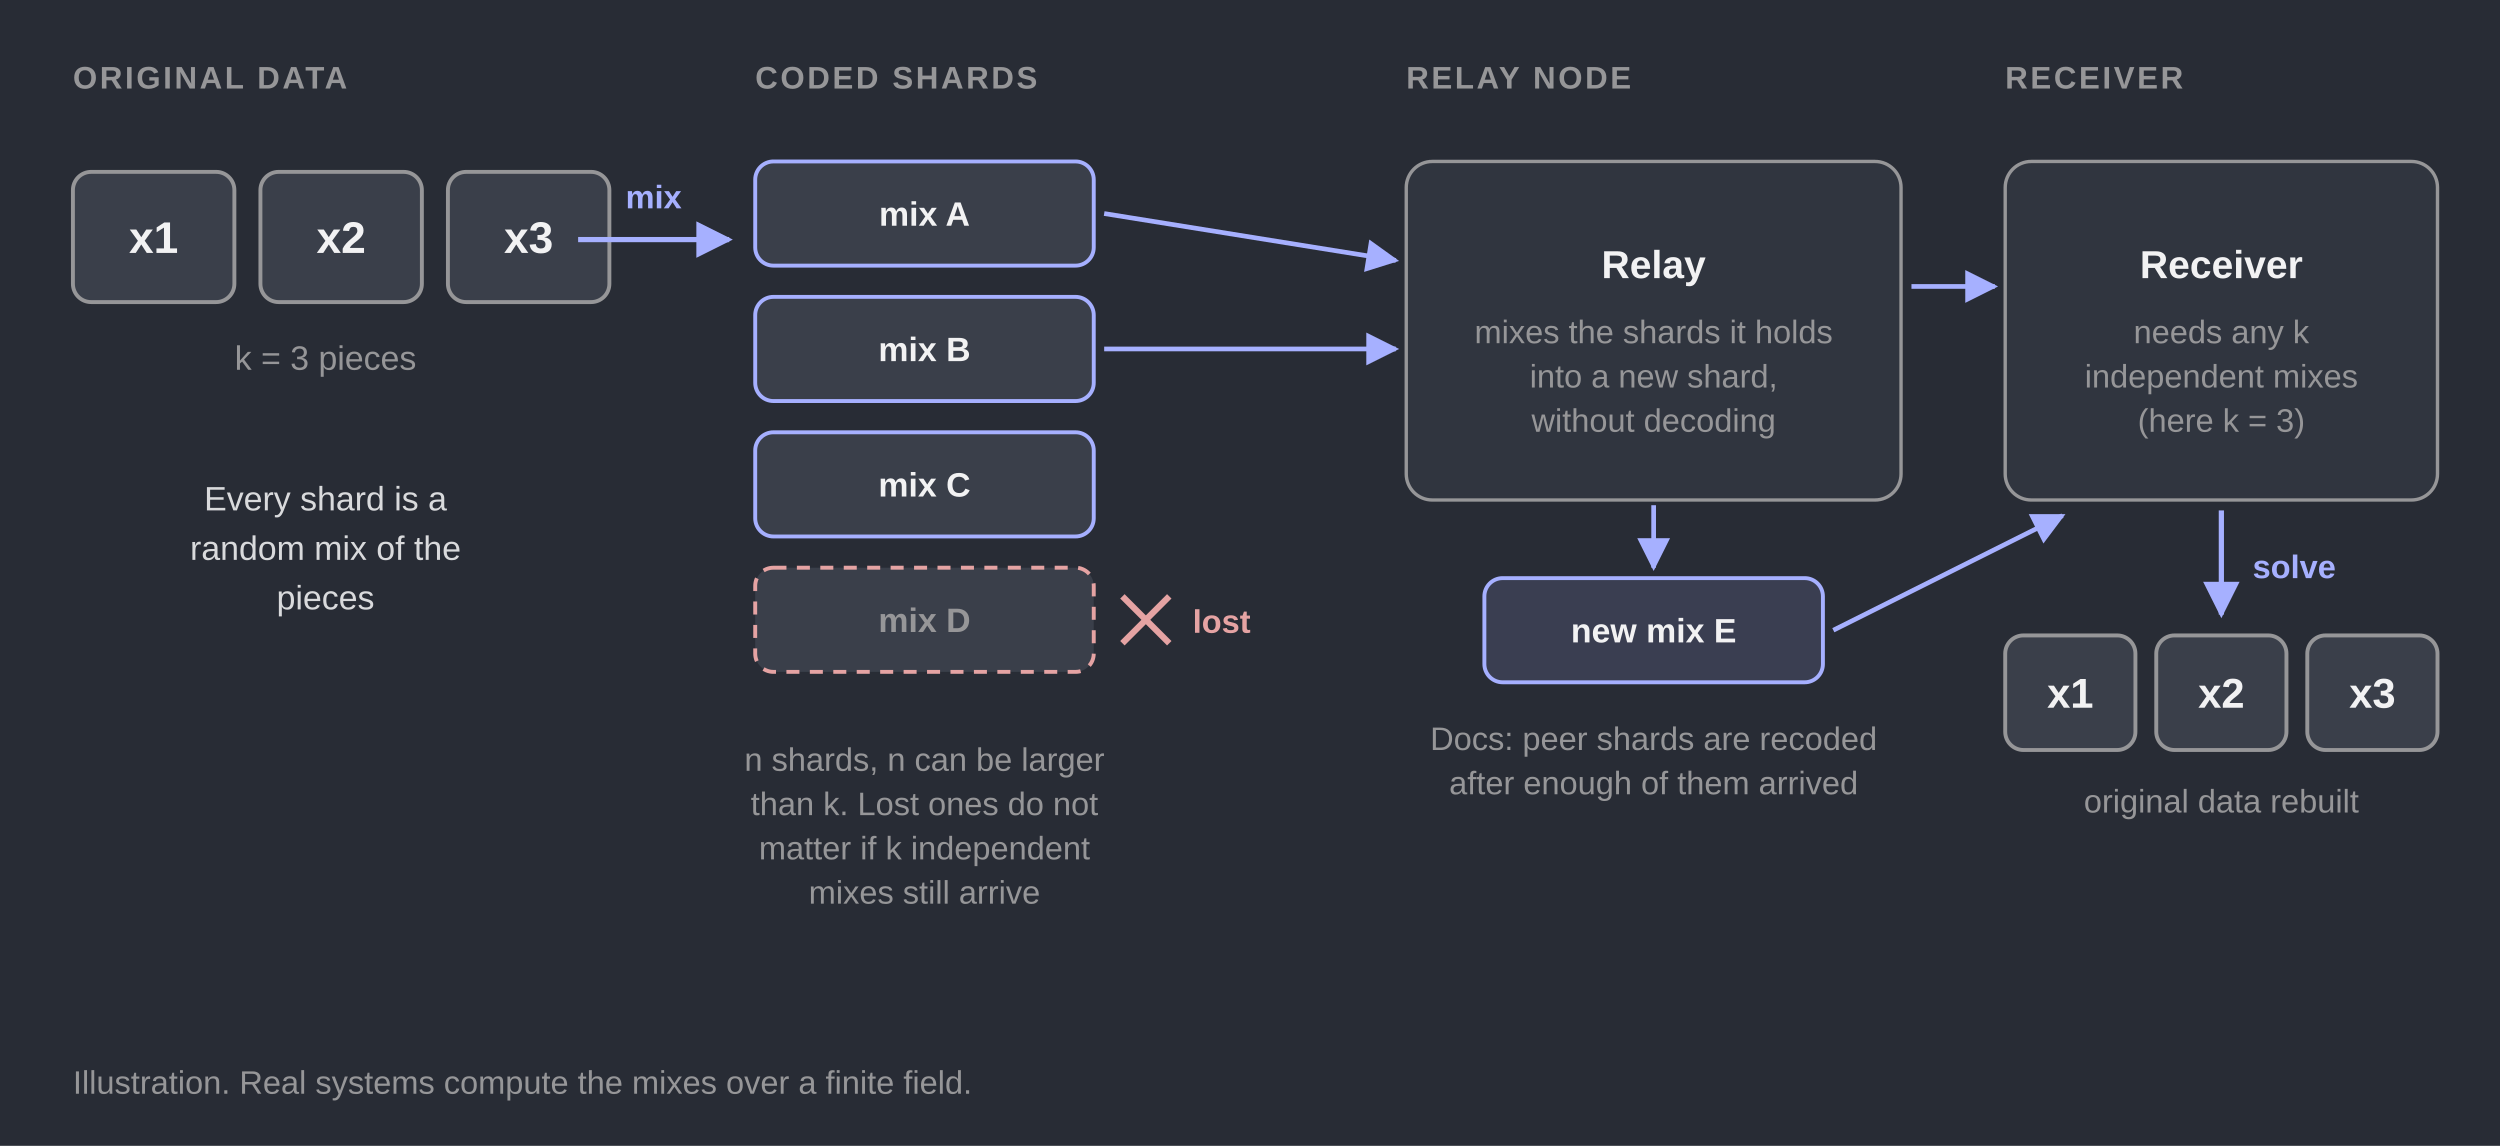
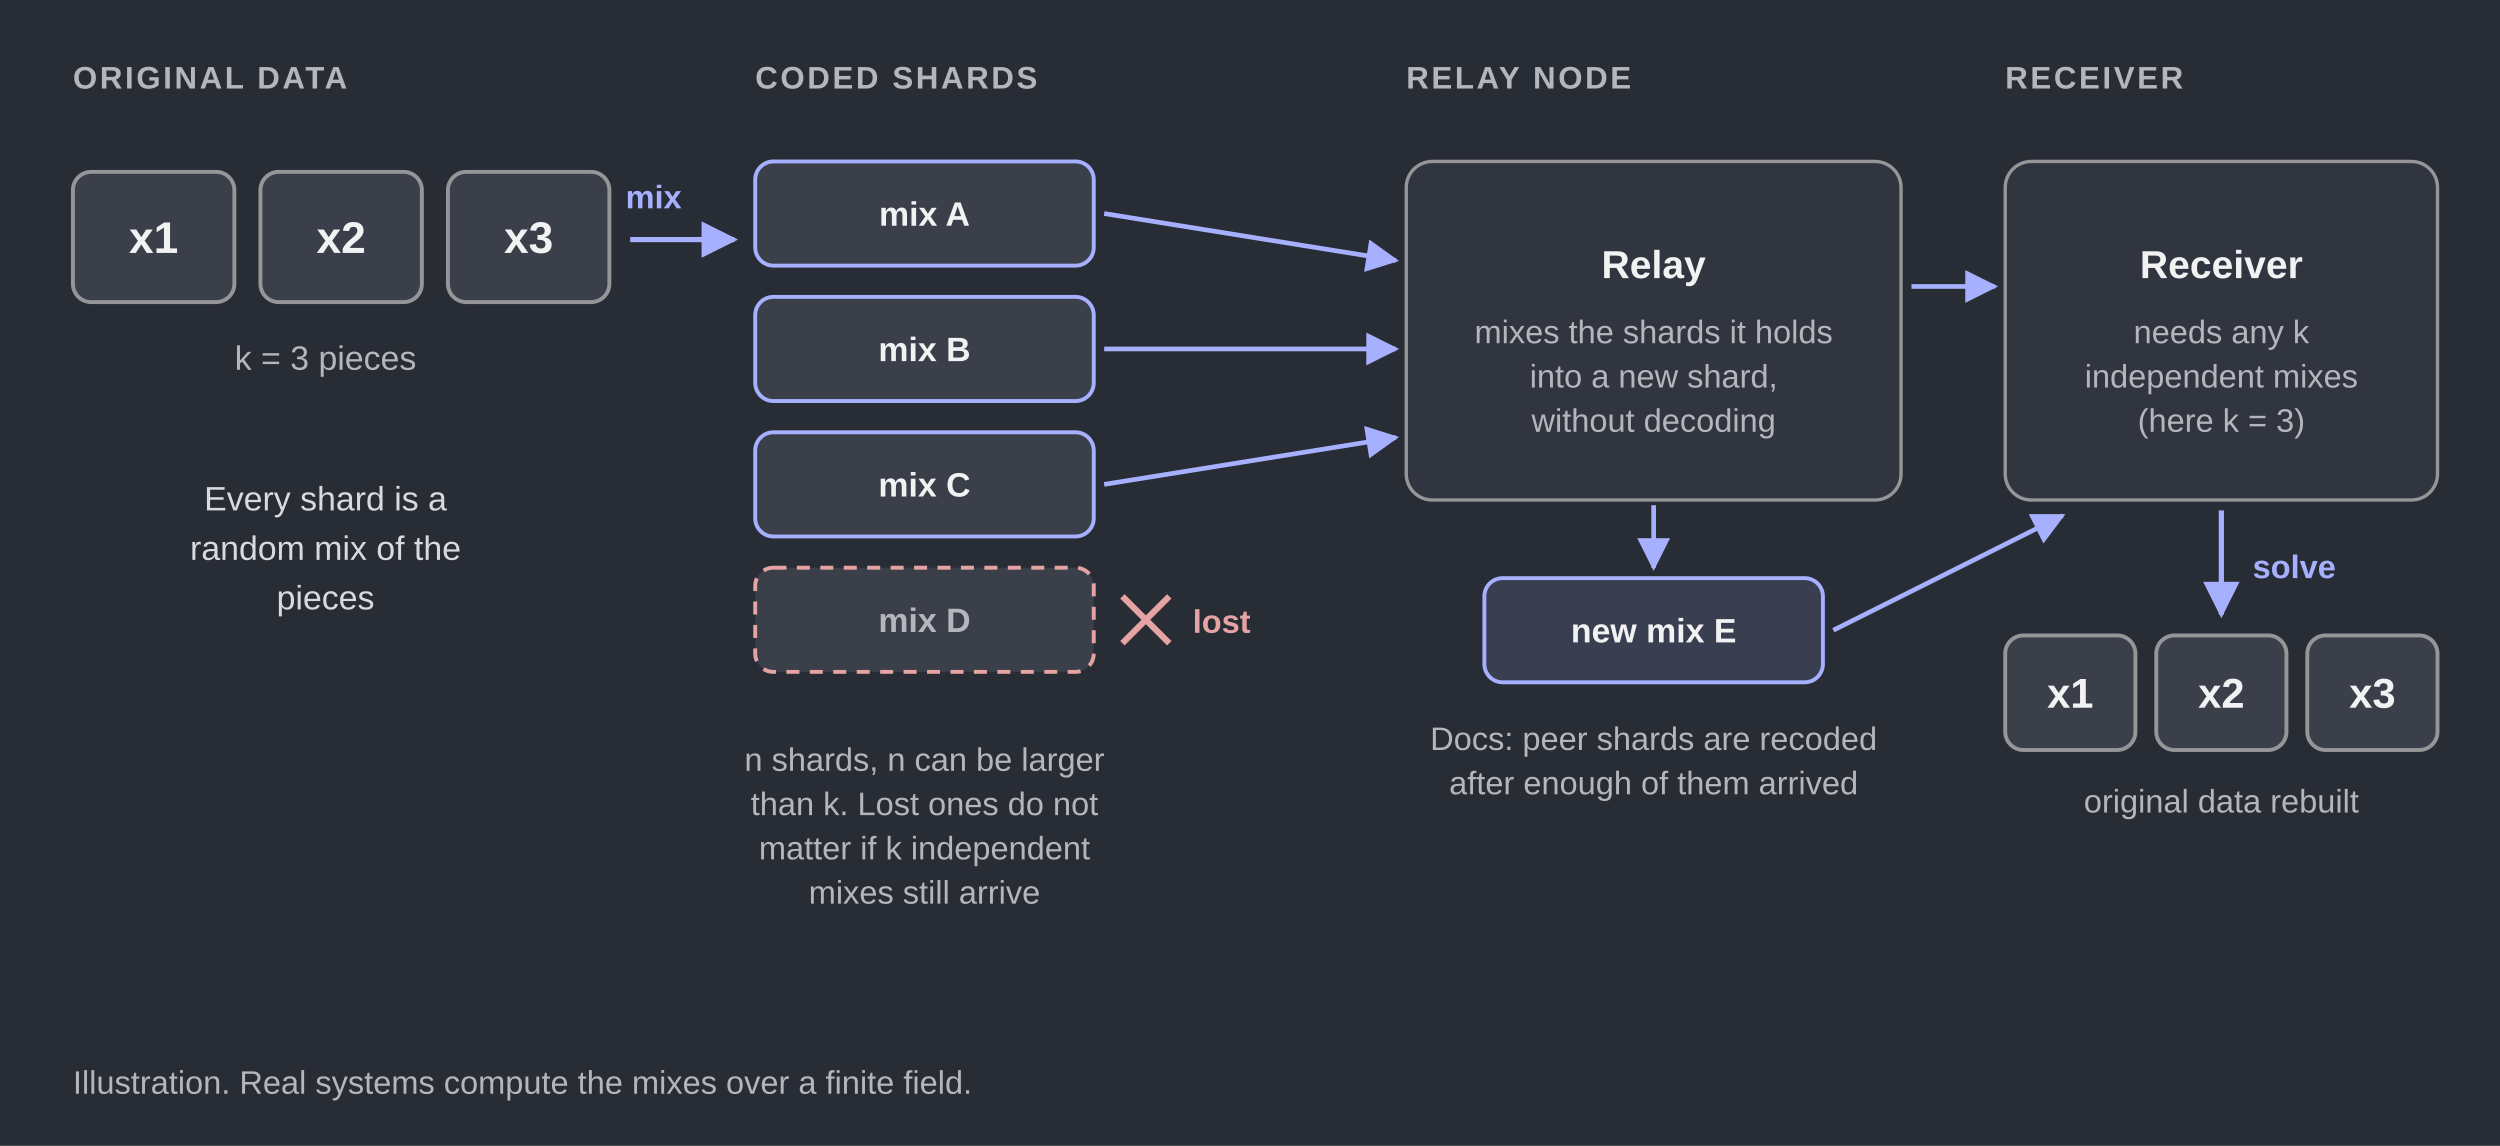
<svg xmlns="http://www.w3.org/2000/svg" viewBox="0 0 960 440" font-family="Helvetica Neue, Arial, sans-serif">
  <defs>
    <marker id="a" viewBox="0 0 10 10" refX="9" refY="5" markerWidth="7" markerHeight="7" orient="auto-start-reverse">
      <path d="M0 0L10 5L0 10z" fill="#969698" />
    </marker>
    <marker id="aw" viewBox="0 0 10 10" refX="9" refY="5" markerWidth="7" markerHeight="7" orient="auto-start-reverse">
      <path d="M0 0L10 5L0 10z" fill="#E3C27A" />
    </marker>
    <marker id="al" viewBox="0 0 10 10" refX="9" refY="5" markerWidth="7" markerHeight="7" orient="auto-start-reverse">
      <path d="M0 0L10 5L0 10z" fill="#A6B0FF" />
    </marker>
    <marker id="ab" viewBox="0 0 10 10" refX="9" refY="5" markerWidth="7" markerHeight="7" orient="auto-start-reverse">
      <path d="M0 0L10 5L0 10z" fill="#93C3EA" />
    </marker>
  </defs>
  <rect width="960" height="440" fill="#282C35" />
-   <text x="28" y="34" fill="#969698" font-size="12" font-weight="600" text-anchor="start" letter-spacing="1">ORIGINAL DATA</text>
-   <text x="290" y="34" fill="#969698" font-size="12" font-weight="600" text-anchor="start" letter-spacing="1">CODED SHARDS</text>
-   <text x="540" y="34" fill="#969698" font-size="12" font-weight="600" text-anchor="start" letter-spacing="1">RELAY NODE</text>
-   <text x="770" y="34" fill="#969698" font-size="12" font-weight="600" text-anchor="start" letter-spacing="1">RECEIVER</text>
+   <text x="28" y="34" fill="#B4B6BC" font-size="12" font-weight="600" text-anchor="start" letter-spacing="1">ORIGINAL DATA</text>
+   <text x="290" y="34" fill="#B4B6BC" font-size="12" font-weight="600" text-anchor="start" letter-spacing="1">CODED SHARDS</text>
+   <text x="540" y="34" fill="#B4B6BC" font-size="12" font-weight="600" text-anchor="start" letter-spacing="1">RELAY NODE</text>
+   <text x="770" y="34" fill="#B4B6BC" font-size="12" font-weight="600" text-anchor="start" letter-spacing="1">RECEIVER</text>
  <rect x="28" y="66" width="62" height="50" rx="7" fill="#3A3F4A" stroke="#969698" stroke-width="1.5" />
  <text x="59.0" y="97.12" fill="#F2F2F3" font-size="17" font-weight="600" text-anchor="middle">x1</text>
  <rect x="100" y="66" width="62" height="50" rx="7" fill="#3A3F4A" stroke="#969698" stroke-width="1.5" />
  <text x="131.0" y="97.12" fill="#F2F2F3" font-size="17" font-weight="600" text-anchor="middle">x2</text>
  <rect x="172" y="66" width="62" height="50" rx="7" fill="#3A3F4A" stroke="#969698" stroke-width="1.5" />
  <text x="203.0" y="97.12" fill="#F2F2F3" font-size="17" font-weight="600" text-anchor="middle">x3</text>
-   <text x="125" y="142" fill="#969698" font-size="13" font-weight="400" text-anchor="middle">k = 3 pieces</text>
+   <text x="125" y="142" fill="#B4B6BC" font-size="13" font-weight="400" text-anchor="middle">k = 3 pieces</text>
  <text x="125" y="196" fill="#D9DADC" font-size="13" font-weight="400" text-anchor="middle">Every shard is a</text>
  <text x="125" y="215" fill="#D9DADC" font-size="13" font-weight="400" text-anchor="middle">random mix of the</text>
  <text x="125" y="234" fill="#D9DADC" font-size="13" font-weight="400" text-anchor="middle">pieces</text>
-   <line x1="222" y1="92" x2="280" y2="92" stroke="#A6B0FF" stroke-width="2" marker-end="url(#al)" />
+   <line x1="242" y1="92" x2="282" y2="92" stroke="#A6B0FF" stroke-width="2" marker-end="url(#al)" />
  <text x="251" y="80" fill="#A6B0FF" font-size="12.5" font-weight="600" text-anchor="middle">mix</text>
  <rect x="290" y="62" width="130" height="40" rx="7" fill="#3A3F4A" stroke="#A6B0FF" stroke-width="1.5" />
  <text x="355.0" y="86.68" fill="#F2F2F3" font-size="13" font-weight="600" text-anchor="middle">mix A</text>
  <rect x="290" y="114" width="130" height="40" rx="7" fill="#3A3F4A" stroke="#A6B0FF" stroke-width="1.5" />
  <text x="355.0" y="138.68" fill="#F2F2F3" font-size="13" font-weight="600" text-anchor="middle">mix B</text>
  <rect x="290" y="166" width="130" height="40" rx="7" fill="#3A3F4A" stroke="#A6B0FF" stroke-width="1.5" />
  <text x="355.0" y="190.68" fill="#F2F2F3" font-size="13" font-weight="600" text-anchor="middle">mix C</text>
  <rect x="290" y="218" width="130" height="40" rx="7" fill="#3A3F4A" stroke="#E5A3A3" stroke-width="1.5" stroke-dasharray="5 4" />
-   <text x="355.0" y="242.68" fill="#969698" font-size="13" font-weight="600" text-anchor="middle">mix D</text>
+   <text x="355.0" y="242.68" fill="#B4B6BC" font-size="13" font-weight="600" text-anchor="middle">mix D</text>
  <line x1="431" y1="229" x2="449" y2="247" stroke="#E5A3A3" stroke-width="2.4" />
  <line x1="431" y1="247" x2="449" y2="229" stroke="#E5A3A3" stroke-width="2.4" />
  <text x="458" y="243" fill="#E5A3A3" font-size="12.5" font-weight="600" text-anchor="start">lost</text>
-   <text x="355" y="296" fill="#969698" font-size="12.5" font-weight="400" text-anchor="middle">n shards, n can be larger</text>
-   <text x="355" y="313" fill="#969698" font-size="12.5" font-weight="400" text-anchor="middle">than k. Lost ones do not</text>
-   <text x="355" y="330" fill="#969698" font-size="12.5" font-weight="400" text-anchor="middle">matter if k independent</text>
-   <text x="355" y="347" fill="#969698" font-size="12.5" font-weight="400" text-anchor="middle">mixes still arrive</text>
+   <text x="355" y="296" fill="#B4B6BC" font-size="12.5" font-weight="400" text-anchor="middle">n shards, n can be larger</text>
+   <text x="355" y="313" fill="#B4B6BC" font-size="12.5" font-weight="400" text-anchor="middle">than k. Lost ones do not</text>
+   <text x="355" y="330" fill="#B4B6BC" font-size="12.5" font-weight="400" text-anchor="middle">matter if k independent</text>
+   <text x="355" y="347" fill="#B4B6BC" font-size="12.5" font-weight="400" text-anchor="middle">mixes still arrive</text>
  <rect x="540" y="62" width="190" height="130" rx="10" fill="#30353F" stroke="#969698" stroke-width="1.3" />
  <text x="635.0" y="106.8" fill="#F2F2F3" font-size="15" font-weight="600" text-anchor="middle">Relay</text>
-   <text x="635.0" y="131.8" fill="#969698" font-size="12.5" font-weight="400" text-anchor="middle">mixes the shards it holds</text>
-   <text x="635.0" y="148.8" fill="#969698" font-size="12.5" font-weight="400" text-anchor="middle">into a new shard,</text>
-   <text x="635.0" y="165.8" fill="#969698" font-size="12.5" font-weight="400" text-anchor="middle">without decoding</text>
+   <text x="635.0" y="131.8" fill="#B4B6BC" font-size="12.5" font-weight="400" text-anchor="middle">mixes the shards it holds</text>
+   <text x="635.0" y="148.8" fill="#B4B6BC" font-size="12.5" font-weight="400" text-anchor="middle">into a new shard,</text>
+   <text x="635.0" y="165.8" fill="#B4B6BC" font-size="12.5" font-weight="400" text-anchor="middle">without decoding</text>
  <line x1="424" y1="82" x2="536" y2="100" stroke="#A6B0FF" stroke-width="1.8" marker-end="url(#al)" />
  <line x1="424" y1="134" x2="536" y2="134" stroke="#A6B0FF" stroke-width="1.8" marker-end="url(#al)" />
+   <line x1="424" y1="186" x2="536" y2="168" stroke="#A6B0FF" stroke-width="1.8" marker-end="url(#al)" />
  <rect x="570" y="222" width="130" height="40" rx="7" fill="rgba(166,176,255,0.14)" stroke="#A6B0FF" stroke-width="1.5" />
  <text x="635.0" y="246.68" fill="#F2F2F3" font-size="13" font-weight="600" text-anchor="middle">new mix E</text>
  <line x1="635" y1="194" x2="635" y2="218" stroke="#A6B0FF" stroke-width="1.8" marker-end="url(#al)" />
-   <text x="635" y="288" fill="#969698" font-size="12.5" font-weight="400" text-anchor="middle">Docs: peer shards are recoded</text>
-   <text x="635" y="305" fill="#969698" font-size="12.5" font-weight="400" text-anchor="middle">after enough of them arrived</text>
+   <text x="635" y="288" fill="#B4B6BC" font-size="12.5" font-weight="400" text-anchor="middle">Docs: peer shards are recoded</text>
+   <text x="635" y="305" fill="#B4B6BC" font-size="12.5" font-weight="400" text-anchor="middle">after enough of them arrived</text>
  <rect x="770" y="62" width="166" height="130" rx="10" fill="#30353F" stroke="#969698" stroke-width="1.3" />
  <text x="853.0" y="106.8" fill="#F2F2F3" font-size="15" font-weight="600" text-anchor="middle">Receiver</text>
-   <text x="853.0" y="131.8" fill="#969698" font-size="12.5" font-weight="400" text-anchor="middle">needs any k</text>
-   <text x="853.0" y="148.8" fill="#969698" font-size="12.5" font-weight="400" text-anchor="middle">independent mixes</text>
-   <text x="853.0" y="165.8" fill="#969698" font-size="12.5" font-weight="400" text-anchor="middle">(here k = 3)</text>
+   <text x="853.0" y="131.8" fill="#B4B6BC" font-size="12.5" font-weight="400" text-anchor="middle">needs any k</text>
+   <text x="853.0" y="148.8" fill="#B4B6BC" font-size="12.5" font-weight="400" text-anchor="middle">independent mixes</text>
+   <text x="853.0" y="165.8" fill="#B4B6BC" font-size="12.5" font-weight="400" text-anchor="middle">(here k = 3)</text>
  <line x1="734" y1="110" x2="766" y2="110" stroke="#A6B0FF" stroke-width="1.8" marker-end="url(#al)" />
  <line x1="704" y1="242" x2="792" y2="198" stroke="#A6B0FF" stroke-width="1.8" marker-end="url(#al)" />
  <line x1="853" y1="196" x2="853" y2="236" stroke="#A6B0FF" stroke-width="2" marker-end="url(#al)" />
  <text x="865" y="222" fill="#A6B0FF" font-size="12.5" font-weight="600" text-anchor="start">solve</text>
  <rect x="770" y="244" width="50" height="44" rx="7" fill="#3A3F4A" stroke="#969698" stroke-width="1.5" />
  <text x="795.0" y="271.76" fill="#F2F2F3" font-size="16" font-weight="600" text-anchor="middle">x1</text>
  <rect x="828" y="244" width="50" height="44" rx="7" fill="#3A3F4A" stroke="#969698" stroke-width="1.5" />
  <text x="853.0" y="271.76" fill="#F2F2F3" font-size="16" font-weight="600" text-anchor="middle">x2</text>
  <rect x="886" y="244" width="50" height="44" rx="7" fill="#3A3F4A" stroke="#969698" stroke-width="1.5" />
  <text x="911.0" y="271.76" fill="#F2F2F3" font-size="16" font-weight="600" text-anchor="middle">x3</text>
-   <text x="853" y="312" fill="#969698" font-size="12.5" font-weight="400" text-anchor="middle">original data rebuilt</text>
-   <text x="28" y="420" fill="#969698" font-size="12.5" font-weight="400" text-anchor="start">Illustration. Real systems compute the mixes over a finite field.</text>
+   <text x="853" y="312" fill="#B4B6BC" font-size="12.5" font-weight="400" text-anchor="middle">original data rebuilt</text>
+   <text x="28" y="420" fill="#B4B6BC" font-size="12.5" font-weight="400" text-anchor="start">Illustration. Real systems compute the mixes over a finite field.</text>
</svg>
